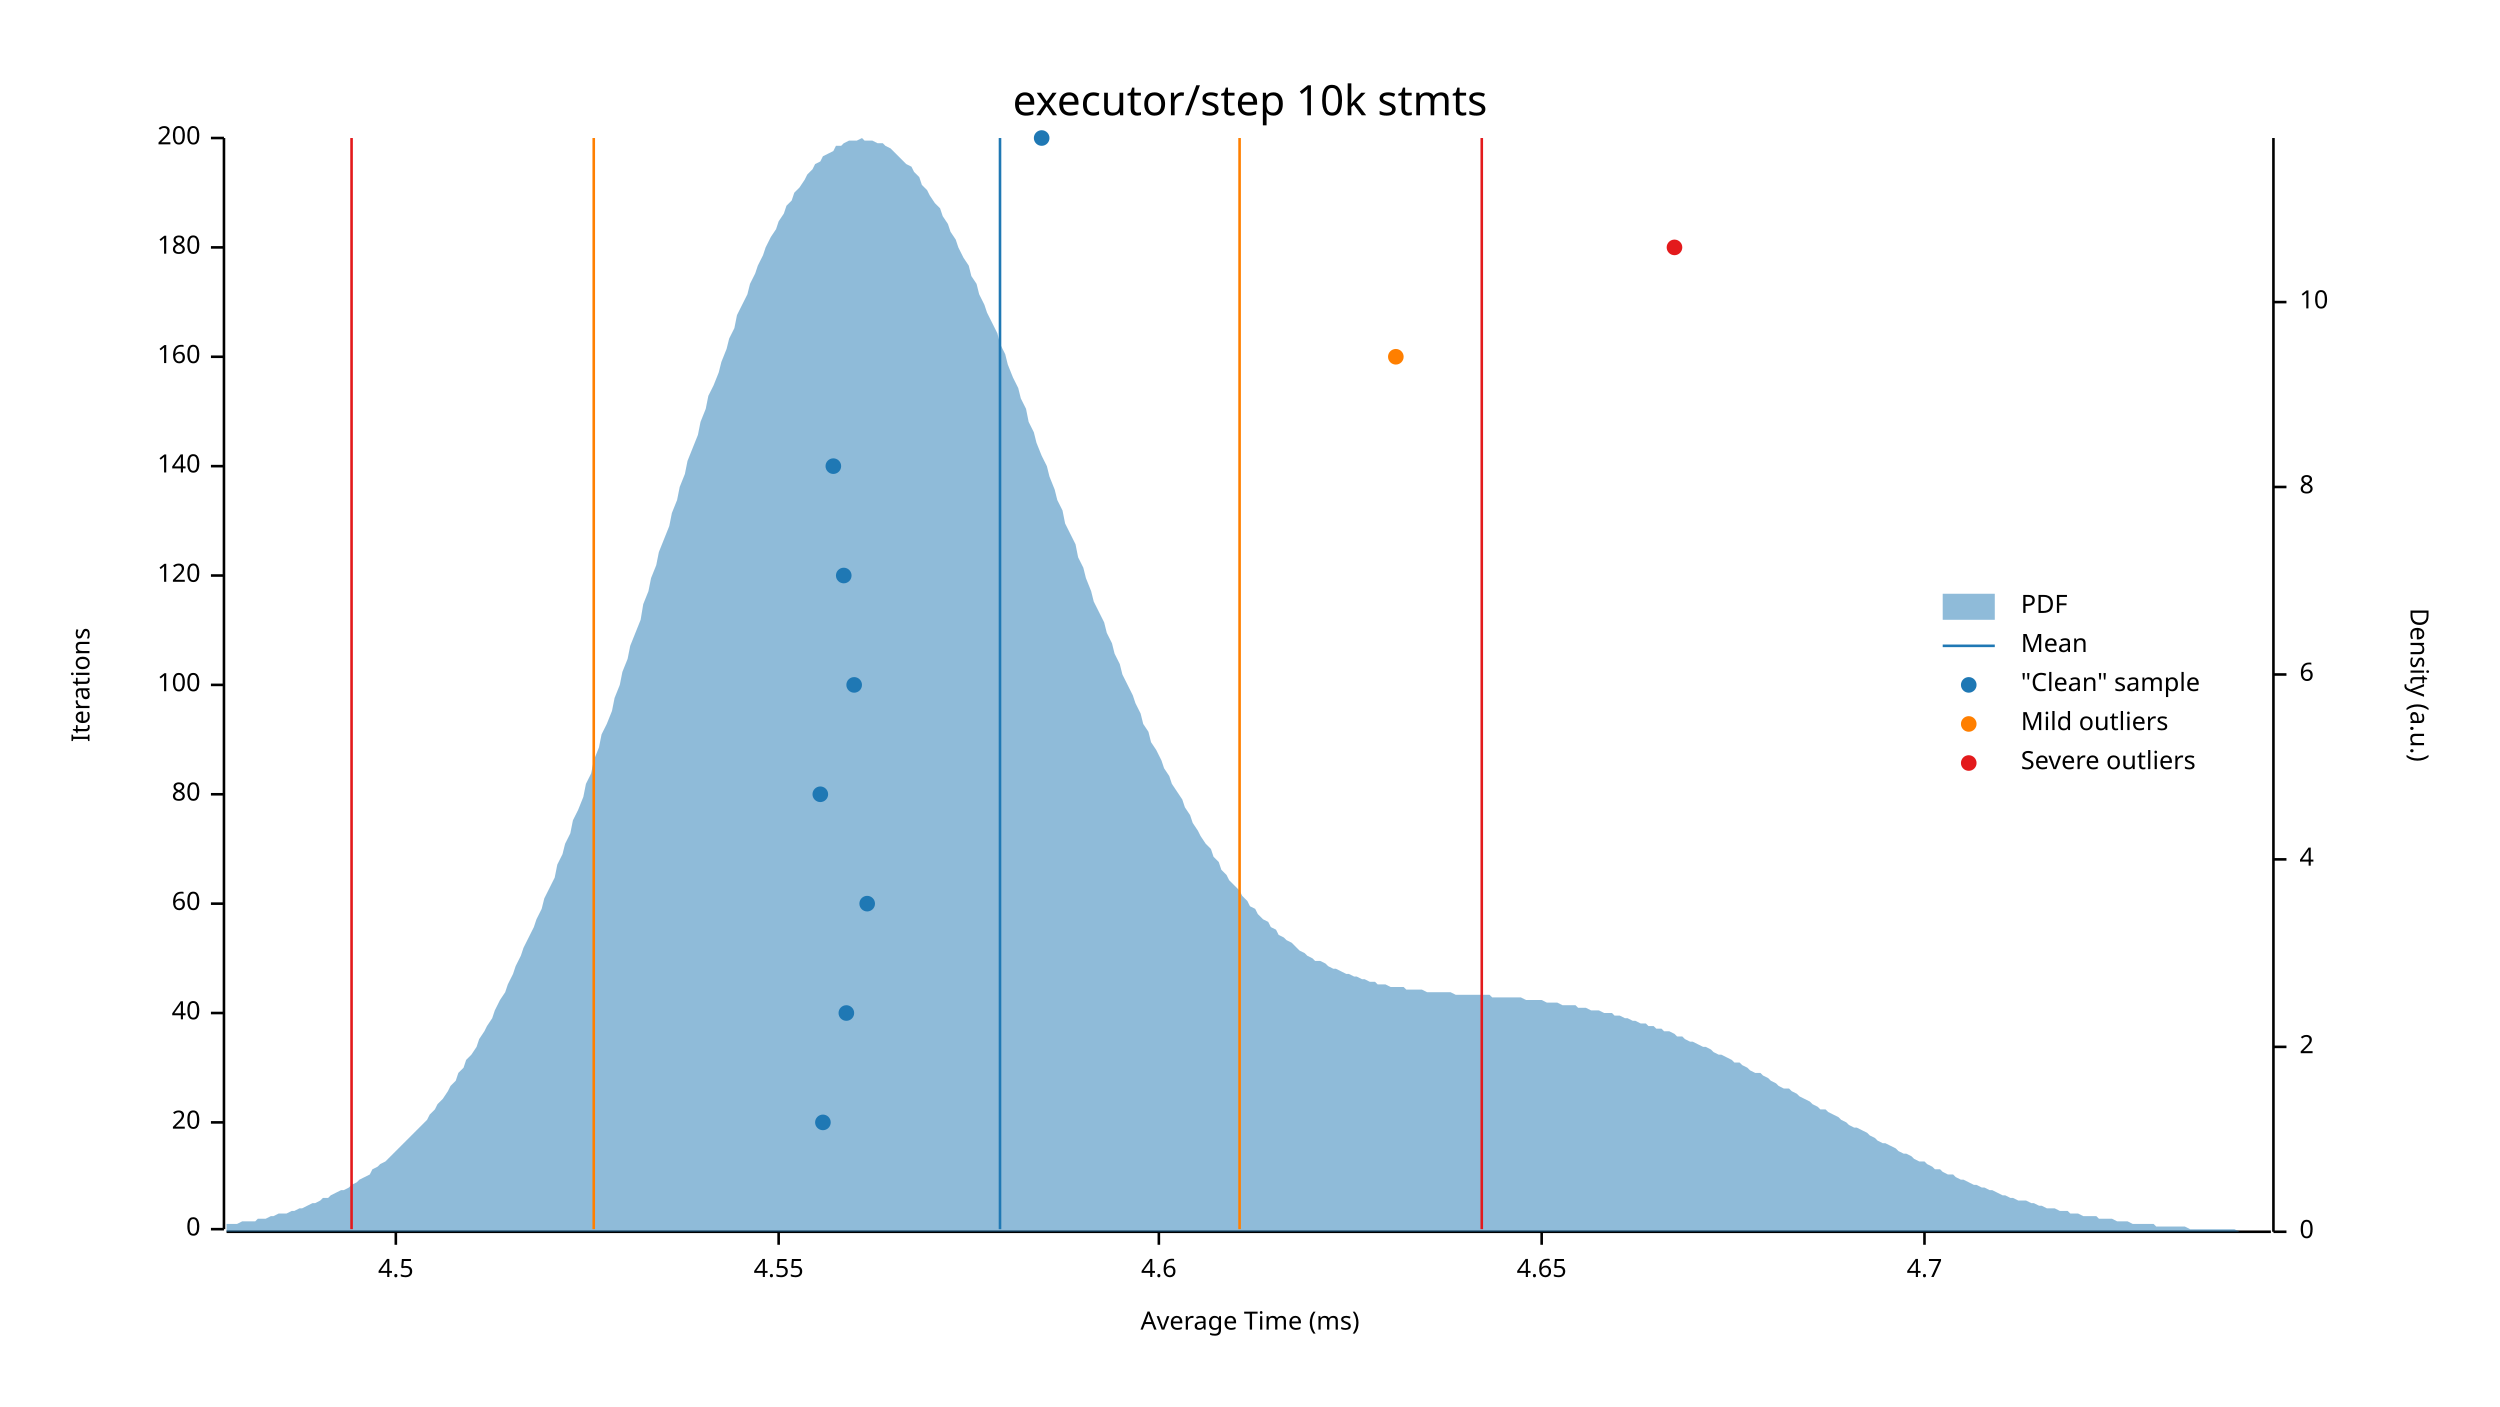
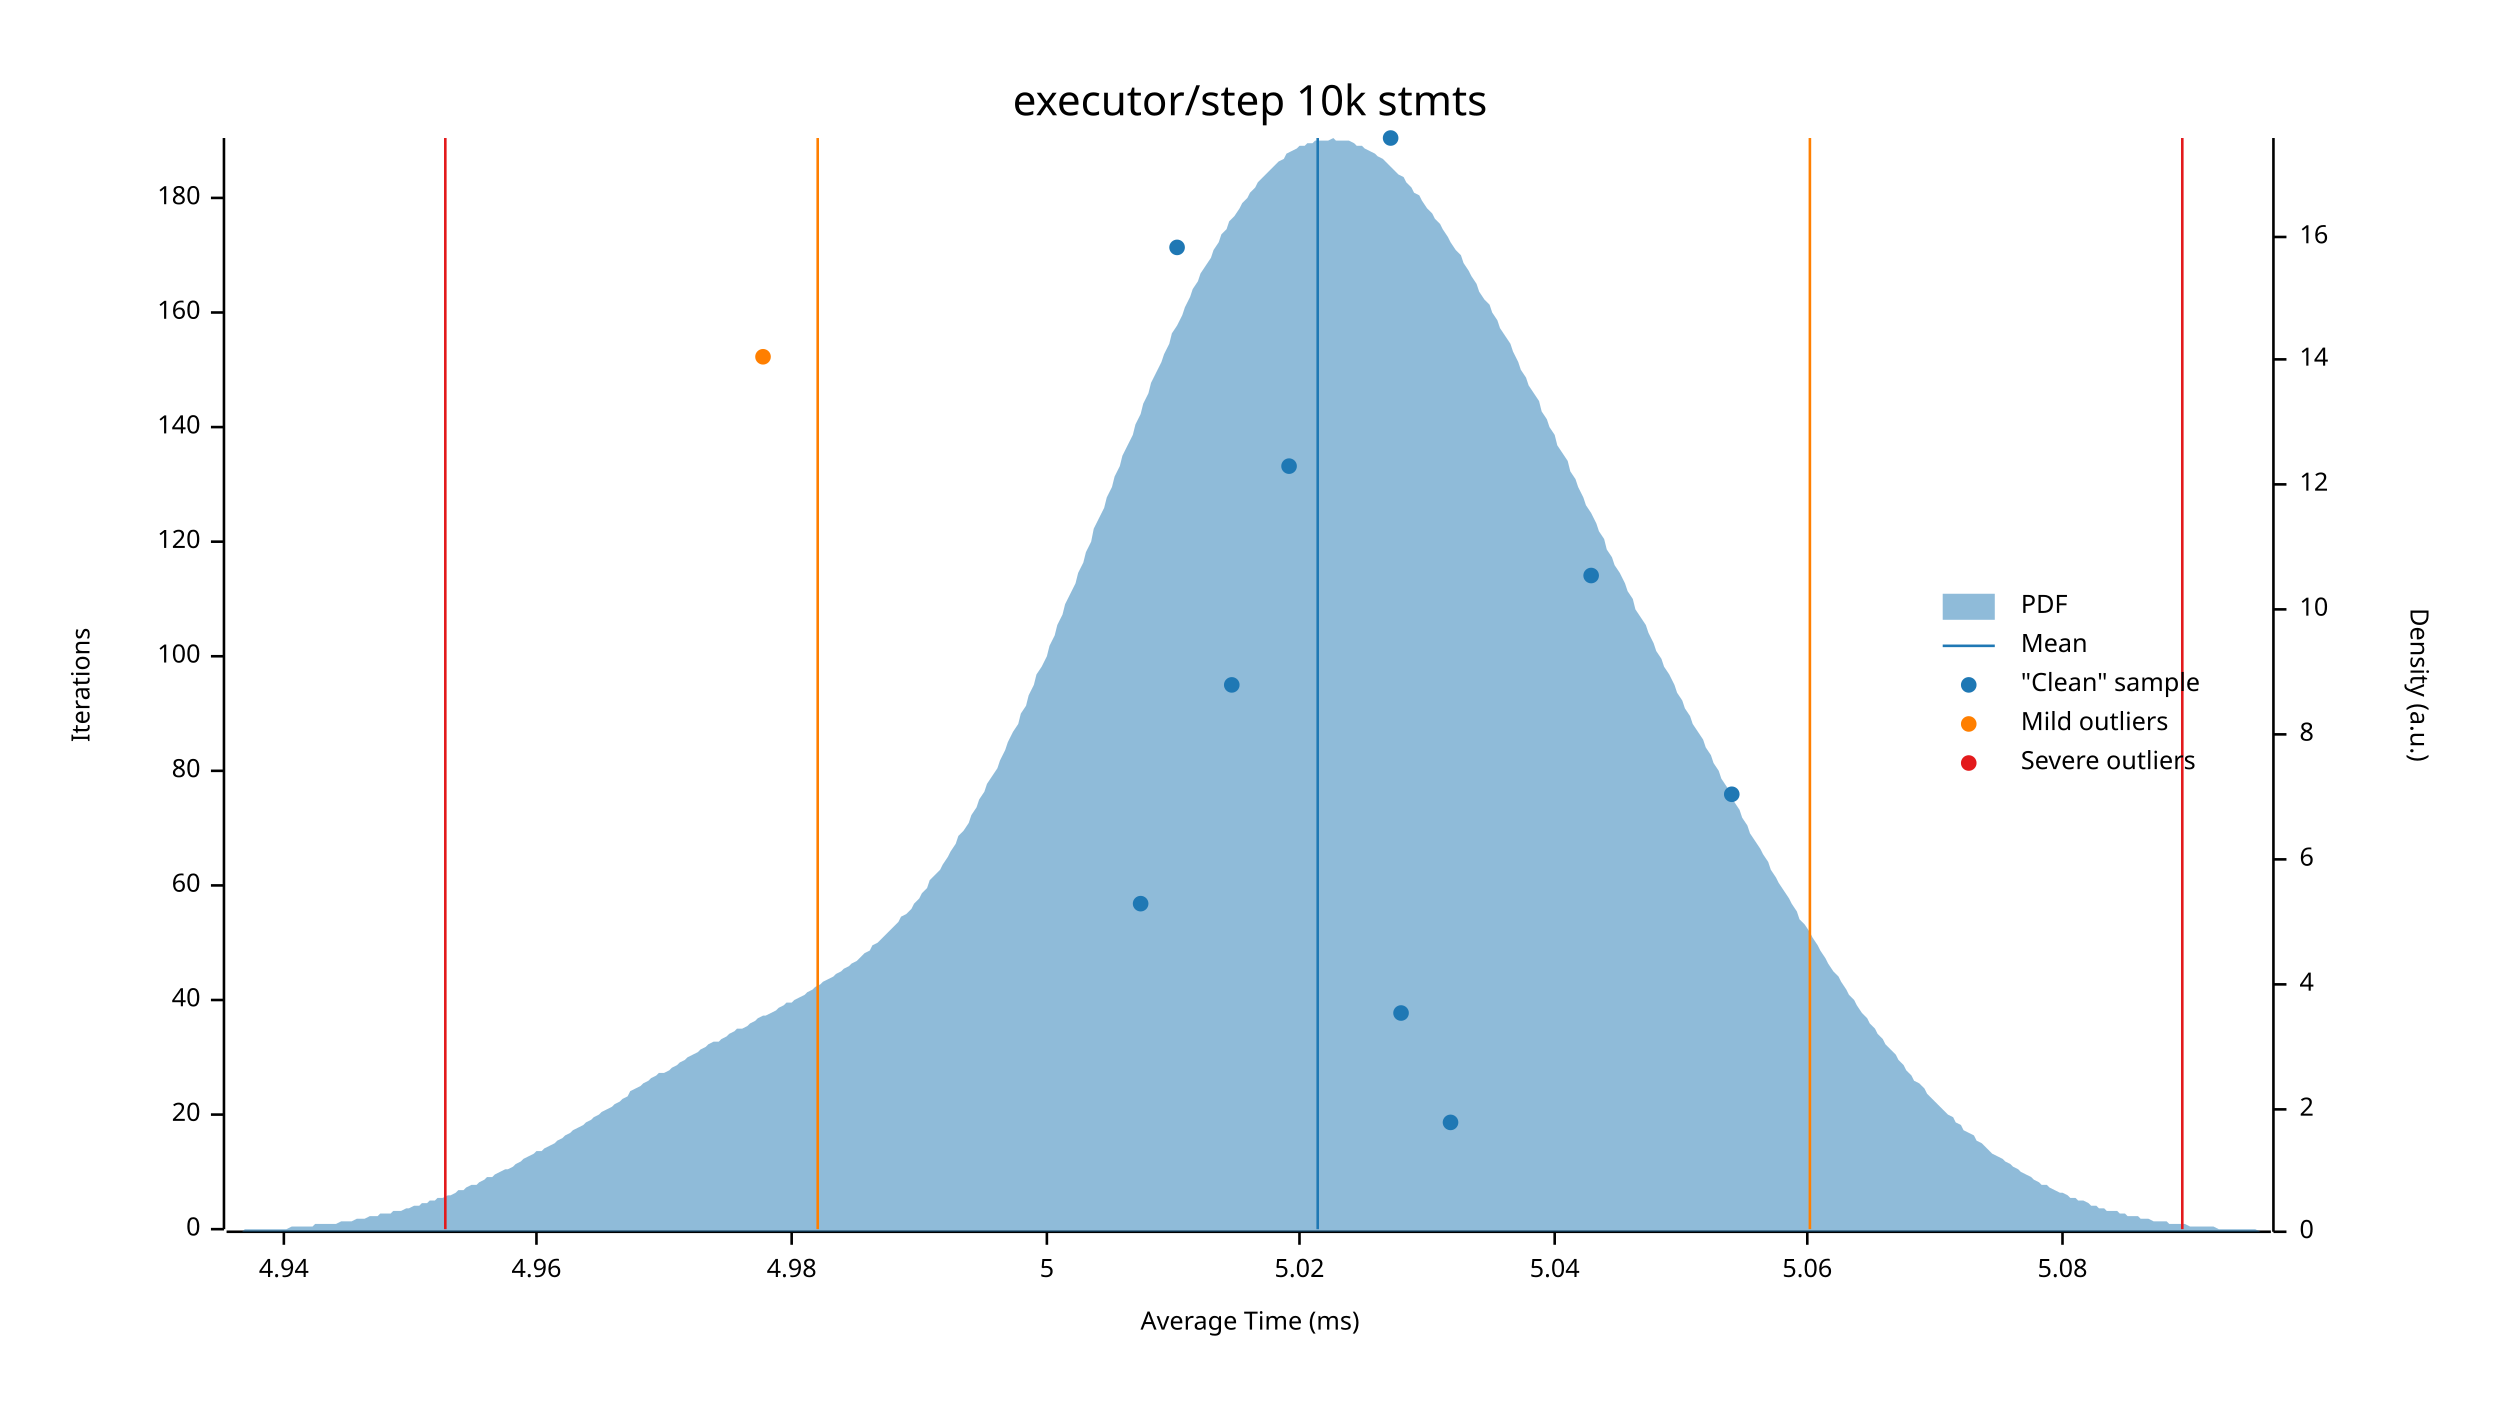
<svg xmlns="http://www.w3.org/2000/svg" width="960" height="540" viewBox="0 0 960 540">
  <text x="480" y="32" dy="0.76em" text-anchor="middle" font-family="sans-serif" font-size="16.129" opacity="1" fill="#000000">
executor/step 10k stmts
</text>
  <text x="27" y="263" dy="0.76em" text-anchor="middle" font-family="sans-serif" font-size="9.677" opacity="1" fill="#000000" transform="rotate(270, 27, 263)">
Iterations
</text>
  <text x="480" y="513" dy="-0.5ex" text-anchor="middle" font-family="sans-serif" font-size="9.677" opacity="1" fill="#000000">
Average Time (ms)
</text>
  <polyline fill="none" opacity="1" stroke="#000000" stroke-width="1" points="86,53 86,472 " />
  <text x="77" y="472" dy="0.5ex" text-anchor="end" font-family="sans-serif" font-size="9.677" opacity="1" fill="#000000">
0
</text>
  <polyline fill="none" opacity="1" stroke="#000000" stroke-width="1" points="81,472 86,472 " />
-   <text x="77" y="431" dy="0.5ex" text-anchor="end" font-family="sans-serif" font-size="9.677" opacity="1" fill="#000000">
+   <text x="77" y="428" dy="0.5ex" text-anchor="end" font-family="sans-serif" font-size="9.677" opacity="1" fill="#000000">
20
</text>
-   <polyline fill="none" opacity="1" stroke="#000000" stroke-width="1" points="81,431 86,431 " />
-   <text x="77" y="389" dy="0.5ex" text-anchor="end" font-family="sans-serif" font-size="9.677" opacity="1" fill="#000000">
+   <polyline fill="none" opacity="1" stroke="#000000" stroke-width="1" points="81,428 86,428 " />
+   <text x="77" y="384" dy="0.5ex" text-anchor="end" font-family="sans-serif" font-size="9.677" opacity="1" fill="#000000">
40
</text>
-   <polyline fill="none" opacity="1" stroke="#000000" stroke-width="1" points="81,389 86,389 " />
-   <text x="77" y="347" dy="0.5ex" text-anchor="end" font-family="sans-serif" font-size="9.677" opacity="1" fill="#000000">
+   <polyline fill="none" opacity="1" stroke="#000000" stroke-width="1" points="81,384 86,384 " />
+   <text x="77" y="340" dy="0.5ex" text-anchor="end" font-family="sans-serif" font-size="9.677" opacity="1" fill="#000000">
60
</text>
-   <polyline fill="none" opacity="1" stroke="#000000" stroke-width="1" points="81,347 86,347 " />
-   <text x="77" y="305" dy="0.5ex" text-anchor="end" font-family="sans-serif" font-size="9.677" opacity="1" fill="#000000">
+   <polyline fill="none" opacity="1" stroke="#000000" stroke-width="1" points="81,340 86,340 " />
+   <text x="77" y="296" dy="0.5ex" text-anchor="end" font-family="sans-serif" font-size="9.677" opacity="1" fill="#000000">
80
</text>
-   <polyline fill="none" opacity="1" stroke="#000000" stroke-width="1" points="81,305 86,305 " />
-   <text x="77" y="263" dy="0.5ex" text-anchor="end" font-family="sans-serif" font-size="9.677" opacity="1" fill="#000000">
+   <polyline fill="none" opacity="1" stroke="#000000" stroke-width="1" points="81,296 86,296 " />
+   <text x="77" y="252" dy="0.5ex" text-anchor="end" font-family="sans-serif" font-size="9.677" opacity="1" fill="#000000">
100
</text>
-   <polyline fill="none" opacity="1" stroke="#000000" stroke-width="1" points="81,263 86,263 " />
-   <text x="77" y="221" dy="0.5ex" text-anchor="end" font-family="sans-serif" font-size="9.677" opacity="1" fill="#000000">
+   <polyline fill="none" opacity="1" stroke="#000000" stroke-width="1" points="81,252 86,252 " />
+   <text x="77" y="208" dy="0.5ex" text-anchor="end" font-family="sans-serif" font-size="9.677" opacity="1" fill="#000000">
120
</text>
-   <polyline fill="none" opacity="1" stroke="#000000" stroke-width="1" points="81,221 86,221 " />
-   <text x="77" y="179" dy="0.5ex" text-anchor="end" font-family="sans-serif" font-size="9.677" opacity="1" fill="#000000">
+   <polyline fill="none" opacity="1" stroke="#000000" stroke-width="1" points="81,208 86,208 " />
+   <text x="77" y="164" dy="0.5ex" text-anchor="end" font-family="sans-serif" font-size="9.677" opacity="1" fill="#000000">
140
</text>
-   <polyline fill="none" opacity="1" stroke="#000000" stroke-width="1" points="81,179 86,179 " />
-   <text x="77" y="137" dy="0.5ex" text-anchor="end" font-family="sans-serif" font-size="9.677" opacity="1" fill="#000000">
+   <polyline fill="none" opacity="1" stroke="#000000" stroke-width="1" points="81,164 86,164 " />
+   <text x="77" y="120" dy="0.5ex" text-anchor="end" font-family="sans-serif" font-size="9.677" opacity="1" fill="#000000">
160
</text>
-   <polyline fill="none" opacity="1" stroke="#000000" stroke-width="1" points="81,137 86,137 " />
-   <text x="77" y="95" dy="0.5ex" text-anchor="end" font-family="sans-serif" font-size="9.677" opacity="1" fill="#000000">
+   <polyline fill="none" opacity="1" stroke="#000000" stroke-width="1" points="81,120 86,120 " />
+   <text x="77" y="76" dy="0.5ex" text-anchor="end" font-family="sans-serif" font-size="9.677" opacity="1" fill="#000000">
180
</text>
-   <polyline fill="none" opacity="1" stroke="#000000" stroke-width="1" points="81,95 86,95 " />
-   <text x="77" y="53" dy="0.5ex" text-anchor="end" font-family="sans-serif" font-size="9.677" opacity="1" fill="#000000">
- 200
+   <polyline fill="none" opacity="1" stroke="#000000" stroke-width="1" points="81,76 86,76 " />
+   <polyline fill="none" opacity="1" stroke="#000000" stroke-width="1" points="87,473 872,473 " />
+   <text x="109" y="483" dy="0.76em" text-anchor="middle" font-family="sans-serif" font-size="9.677" opacity="1" fill="#000000">
+ 4.94
</text>
-   <polyline fill="none" opacity="1" stroke="#000000" stroke-width="1" points="81,53 86,53 " />
-   <polyline fill="none" opacity="1" stroke="#000000" stroke-width="1" points="87,473 872,473 " />
-   <text x="152" y="483" dy="0.76em" text-anchor="middle" font-family="sans-serif" font-size="9.677" opacity="1" fill="#000000">
- 4.5
+   <polyline fill="none" opacity="1" stroke="#000000" stroke-width="1" points="109,473 109,478 " />
+   <text x="206" y="483" dy="0.76em" text-anchor="middle" font-family="sans-serif" font-size="9.677" opacity="1" fill="#000000">
+ 4.96
</text>
-   <polyline fill="none" opacity="1" stroke="#000000" stroke-width="1" points="152,473 152,478 " />
-   <text x="299" y="483" dy="0.76em" text-anchor="middle" font-family="sans-serif" font-size="9.677" opacity="1" fill="#000000">
- 4.55
+   <polyline fill="none" opacity="1" stroke="#000000" stroke-width="1" points="206,473 206,478 " />
+   <text x="304" y="483" dy="0.76em" text-anchor="middle" font-family="sans-serif" font-size="9.677" opacity="1" fill="#000000">
+ 4.98
</text>
-   <polyline fill="none" opacity="1" stroke="#000000" stroke-width="1" points="299,473 299,478 " />
-   <text x="445" y="483" dy="0.76em" text-anchor="middle" font-family="sans-serif" font-size="9.677" opacity="1" fill="#000000">
- 4.6
+   <polyline fill="none" opacity="1" stroke="#000000" stroke-width="1" points="304,473 304,478 " />
+   <text x="402" y="483" dy="0.76em" text-anchor="middle" font-family="sans-serif" font-size="9.677" opacity="1" fill="#000000">
+ 5
</text>
-   <polyline fill="none" opacity="1" stroke="#000000" stroke-width="1" points="445,473 445,478 " />
-   <text x="592" y="483" dy="0.76em" text-anchor="middle" font-family="sans-serif" font-size="9.677" opacity="1" fill="#000000">
- 4.65
+   <polyline fill="none" opacity="1" stroke="#000000" stroke-width="1" points="402,473 402,478 " />
+   <text x="499" y="483" dy="0.76em" text-anchor="middle" font-family="sans-serif" font-size="9.677" opacity="1" fill="#000000">
+ 5.02
</text>
-   <polyline fill="none" opacity="1" stroke="#000000" stroke-width="1" points="592,473 592,478 " />
-   <text x="739" y="483" dy="0.76em" text-anchor="middle" font-family="sans-serif" font-size="9.677" opacity="1" fill="#000000">
- 4.7
+   <polyline fill="none" opacity="1" stroke="#000000" stroke-width="1" points="499,473 499,478 " />
+   <text x="597" y="483" dy="0.76em" text-anchor="middle" font-family="sans-serif" font-size="9.677" opacity="1" fill="#000000">
+ 5.04
</text>
-   <polyline fill="none" opacity="1" stroke="#000000" stroke-width="1" points="739,473 739,478 " />
+   <polyline fill="none" opacity="1" stroke="#000000" stroke-width="1" points="597,473 597,478 " />
+   <text x="694" y="483" dy="0.76em" text-anchor="middle" font-family="sans-serif" font-size="9.677" opacity="1" fill="#000000">
+ 5.06
+ </text>
+   <polyline fill="none" opacity="1" stroke="#000000" stroke-width="1" points="694,473 694,478 " />
+   <text x="792" y="483" dy="0.76em" text-anchor="middle" font-family="sans-serif" font-size="9.677" opacity="1" fill="#000000">
+ 5.08
+ </text>
+   <polyline fill="none" opacity="1" stroke="#000000" stroke-width="1" points="792,473 792,478 " />
  <text x="933" y="263" dy="0.76em" text-anchor="middle" font-family="sans-serif" font-size="9.677" opacity="1" fill="#000000" transform="rotate(90, 933, 263)">
Density (a.u.)
</text>
  <polyline fill="none" opacity="1" stroke="#000000" stroke-width="1" points="873,53 873,473 " />
  <text x="883" y="473" dy="0.5ex" text-anchor="start" font-family="sans-serif" font-size="9.677" opacity="1" fill="#000000">
0
</text>
  <polyline fill="none" opacity="1" stroke="#000000" stroke-width="1" points="873,473 878,473 " />
-   <text x="883" y="402" dy="0.5ex" text-anchor="start" font-family="sans-serif" font-size="9.677" opacity="1" fill="#000000">
+   <text x="883" y="426" dy="0.5ex" text-anchor="start" font-family="sans-serif" font-size="9.677" opacity="1" fill="#000000">
2
</text>
-   <polyline fill="none" opacity="1" stroke="#000000" stroke-width="1" points="873,402 878,402 " />
-   <text x="883" y="330" dy="0.5ex" text-anchor="start" font-family="sans-serif" font-size="9.677" opacity="1" fill="#000000">
+   <polyline fill="none" opacity="1" stroke="#000000" stroke-width="1" points="873,426 878,426 " />
+   <text x="883" y="378" dy="0.5ex" text-anchor="start" font-family="sans-serif" font-size="9.677" opacity="1" fill="#000000">
4
</text>
-   <polyline fill="none" opacity="1" stroke="#000000" stroke-width="1" points="873,330 878,330 " />
-   <text x="883" y="259" dy="0.5ex" text-anchor="start" font-family="sans-serif" font-size="9.677" opacity="1" fill="#000000">
+   <polyline fill="none" opacity="1" stroke="#000000" stroke-width="1" points="873,378 878,378 " />
+   <text x="883" y="330" dy="0.5ex" text-anchor="start" font-family="sans-serif" font-size="9.677" opacity="1" fill="#000000">
6
</text>
-   <polyline fill="none" opacity="1" stroke="#000000" stroke-width="1" points="873,259 878,259 " />
-   <text x="883" y="187" dy="0.5ex" text-anchor="start" font-family="sans-serif" font-size="9.677" opacity="1" fill="#000000">
+   <polyline fill="none" opacity="1" stroke="#000000" stroke-width="1" points="873,330 878,330 " />
+   <text x="883" y="282" dy="0.5ex" text-anchor="start" font-family="sans-serif" font-size="9.677" opacity="1" fill="#000000">
8
</text>
-   <polyline fill="none" opacity="1" stroke="#000000" stroke-width="1" points="873,187 878,187 " />
-   <text x="883" y="116" dy="0.5ex" text-anchor="start" font-family="sans-serif" font-size="9.677" opacity="1" fill="#000000">
+   <polyline fill="none" opacity="1" stroke="#000000" stroke-width="1" points="873,282 878,282 " />
+   <text x="883" y="234" dy="0.5ex" text-anchor="start" font-family="sans-serif" font-size="9.677" opacity="1" fill="#000000">
10
</text>
-   <polyline fill="none" opacity="1" stroke="#000000" stroke-width="1" points="873,116 878,116 " />
-   <polygon opacity="0.5" fill="#1F78B4" points="87,470 88,470 90,470 91,470 93,469 94,469 96,469 98,469 99,468 101,468 102,468 104,467 105,467 107,466 109,466 110,466 112,465 113,465 115,464 116,464 118,463 120,462 121,462 123,461 124,460 126,460 127,459 129,458 131,457 132,457 134,456 135,455 137,454 138,453 140,452 142,451 143,449 145,448 146,447 148,446 150,444 151,443 153,441 154,440 156,438 157,437 159,435 161,433 162,432 164,430 165,428 167,426 168,424 170,422 172,419 173,417 175,415 176,412 178,410 179,407 181,405 183,402 184,399 186,396 187,394 189,391 190,388 192,384 194,381 195,378 197,374 198,371 200,367 201,364 203,360 205,356 206,353 208,349 209,345 211,341 213,337 214,332 216,328 217,324 219,320 220,315 222,311 224,306 225,301 227,297 228,292 230,287 231,282 233,278 235,273 236,268 238,263 239,258 241,253 242,248 244,243 246,238 247,232 249,227 250,222 252,217 253,212 255,207 257,202 258,197 260,192 261,187 263,182 264,177 266,172 268,167 269,162 271,157 272,152 274,148 276,143 277,139 279,134 280,130 282,126 283,121 285,117 287,113 288,109 290,105 291,102 293,98 294,95 296,91 298,88 299,85 301,82 302,79 304,77 305,74 307,72 309,69 310,67 312,65 313,63 315,62 316,60 318,59 320,58 321,56 323,56 324,55 326,54 327,54 329,54 331,53 332,54 334,54 335,54 337,55 339,55 340,56 342,57 343,58 345,60 346,61 348,63 350,64 351,66 353,68 354,71 356,73 357,75 359,78 361,80 362,83 364,86 365,89 367,92 368,95 370,99 372,102 373,106 375,109 376,113 378,117 379,120 381,124 383,128 384,132 386,136 387,140 389,145 391,149 392,153 394,157 395,162 397,166 398,170 400,175 402,179 403,183 405,188 406,192 408,196 409,201 411,205 413,209 414,214 416,218 417,222 419,227 420,231 422,235 424,239 425,243 427,247 428,251 430,255 431,259 433,263 435,267 436,270 438,274 439,278 441,281 442,285 444,288 446,292 447,295 449,298 450,301 452,304 454,307 455,310 457,313 458,316 460,319 461,321 463,324 465,326 466,329 468,331 469,334 471,336 472,338 474,340 476,342 477,344 479,346 480,348 482,349 483,351 485,353 487,354 488,356 490,357 491,359 493,360 494,361 496,362 498,364 499,365 501,366 502,367 504,368 505,369 507,369 509,370 510,371 512,372 513,372 515,373 517,374 518,374 520,375 521,375 523,376 524,376 526,377 528,377 529,378 531,378 532,378 534,379 535,379 537,379 539,379 540,380 542,380 543,380 545,380 546,380 548,381 550,381 551,381 553,381 554,381 556,381 557,381 559,382 561,382 562,382 564,382 565,382 567,382 568,382 570,382 572,382 573,383 575,383 576,383 578,383 580,383 581,383 583,383 584,383 586,384 587,384 589,384 591,384 592,384 594,385 595,385 597,385 598,385 600,386 602,386 603,386 605,386 606,387 608,387 609,387 611,388 613,388 614,388 616,389 617,389 619,389 620,390 622,390 624,391 625,391 627,392 628,392 630,393 632,393 633,394 635,394 636,395 638,395 639,396 641,396 643,397 644,398 646,398 647,399 649,400 650,400 652,401 654,402 655,402 657,403 658,404 660,405 661,405 663,406 665,407 666,408 668,408 669,409 671,410 672,411 674,412 676,412 677,413 679,414 680,415 682,416 683,417 685,418 687,418 688,419 690,420 691,421 693,422 695,423 696,424 698,425 699,426 701,426 702,427 704,428 706,429 707,430 709,431 710,432 712,433 713,433 715,434 717,435 718,436 720,437 721,438 723,439 724,439 726,440 728,441 729,442 731,443 732,443 734,444 735,445 737,446 739,446 740,447 742,448 743,449 745,449 746,450 748,451 750,451 751,452 753,453 754,453 756,454 758,455 759,455 761,456 762,456 764,457 765,457 767,458 769,459 770,459 772,460 773,460 775,461 776,461 778,461 780,462 781,462 783,463 784,463 786,464 787,464 789,464 791,465 792,465 794,465 795,466 797,466 798,466 800,467 802,467 803,467 805,467 806,468 808,468 809,468 811,468 813,469 814,469 816,469 817,469 819,470 821,470 822,470 824,470 825,470 827,470 828,471 830,471 832,471 833,471 835,471 836,471 838,471 839,471 841,472 843,472 844,472 846,472 847,472 849,472 850,472 852,472 854,472 855,472 857,472 858,472 860,473 861,473 863,473 865,473 866,473 868,473 869,473 871,473 873,473 873,473 87,473 " />
-   <polyline fill="none" opacity="1" stroke="#1F78B4" stroke-width="1" points="384,472 384,53 " />
-   <polyline fill="none" opacity="1" stroke="#FF7F00" stroke-width="1" points="228,472 228,53 " />
-   <polyline fill="none" opacity="1" stroke="#FF7F00" stroke-width="1" points="476,472 476,53 " />
-   <polyline fill="none" opacity="1" stroke="#E31A1C" stroke-width="1" points="135,472 135,53 " />
-   <polyline fill="none" opacity="1" stroke="#E31A1C" stroke-width="1" points="569,472 569,53 " />
-   <circle cx="316" cy="431" r="3" opacity="1" fill="#1F78B4" stroke="none" stroke-width="1" />
-   <circle cx="325" cy="389" r="3" opacity="1" fill="#1F78B4" stroke="none" stroke-width="1" />
-   <circle cx="333" cy="347" r="3" opacity="1" fill="#1F78B4" stroke="none" stroke-width="1" />
-   <circle cx="315" cy="305" r="3" opacity="1" fill="#1F78B4" stroke="none" stroke-width="1" />
-   <circle cx="328" cy="263" r="3" opacity="1" fill="#1F78B4" stroke="none" stroke-width="1" />
-   <circle cx="324" cy="221" r="3" opacity="1" fill="#1F78B4" stroke="none" stroke-width="1" />
-   <circle cx="320" cy="179" r="3" opacity="1" fill="#1F78B4" stroke="none" stroke-width="1" />
-   <circle cx="400" cy="53" r="3" opacity="1" fill="#1F78B4" stroke="none" stroke-width="1" />
-   <circle cx="536" cy="137" r="3" opacity="1" fill="#FF7F00" stroke="none" stroke-width="1" />
-   <circle cx="643" cy="95" r="3" opacity="1" fill="#E31A1C" stroke="none" stroke-width="1" />
+   <polyline fill="none" opacity="1" stroke="#000000" stroke-width="1" points="873,234 878,234 " />
+   <text x="883" y="186" dy="0.5ex" text-anchor="start" font-family="sans-serif" font-size="9.677" opacity="1" fill="#000000">
+ 12
+ </text>
+   <polyline fill="none" opacity="1" stroke="#000000" stroke-width="1" points="873,186 878,186 " />
+   <text x="883" y="138" dy="0.5ex" text-anchor="start" font-family="sans-serif" font-size="9.677" opacity="1" fill="#000000">
+ 14
+ </text>
+   <polyline fill="none" opacity="1" stroke="#000000" stroke-width="1" points="873,138 878,138 " />
+   <text x="883" y="91" dy="0.5ex" text-anchor="start" font-family="sans-serif" font-size="9.677" opacity="1" fill="#000000">
+ 16
+ </text>
+   <polyline fill="none" opacity="1" stroke="#000000" stroke-width="1" points="873,91 878,91 " />
+   <polygon opacity="0.5" fill="#1F78B4" points="87,473 88,473 90,473 91,473 93,473 94,472 96,472 98,472 99,472 101,472 102,472 104,472 105,472 107,472 109,472 110,472 112,471 113,471 115,471 116,471 118,471 120,471 121,470 123,470 124,470 126,470 127,470 129,470 131,469 132,469 134,469 135,469 137,468 138,468 140,468 142,467 143,467 145,467 146,466 148,466 150,466 151,465 153,465 154,465 156,464 157,464 159,463 161,463 162,462 164,462 165,461 167,461 168,460 170,460 172,459 173,459 175,458 176,457 178,457 179,456 181,455 183,455 184,454 186,453 187,452 189,452 190,451 192,450 194,449 195,449 197,448 198,447 200,446 201,445 203,444 205,443 206,442 208,442 209,441 211,440 213,439 214,438 216,437 217,436 219,435 220,434 222,433 224,432 225,431 227,430 228,429 230,428 231,427 233,426 235,425 236,424 238,423 239,422 241,421 242,419 244,418 246,417 247,416 249,415 250,414 252,413 253,412 255,412 257,411 258,410 260,409 261,408 263,407 264,406 266,405 268,404 269,403 271,402 272,401 274,400 276,400 277,399 279,398 280,397 282,396 283,395 285,395 287,394 288,393 290,392 291,391 293,390 294,390 296,389 298,388 299,387 301,386 302,385 304,385 305,384 307,383 309,382 310,381 312,380 313,379 315,378 316,377 318,376 320,375 321,374 323,373 324,372 326,371 327,370 329,369 331,367 332,366 334,365 335,363 337,362 339,360 340,359 342,357 343,356 345,354 346,352 348,351 350,349 351,347 353,345 354,343 356,341 357,338 359,336 361,334 362,332 364,329 365,327 367,324 368,321 370,319 372,316 373,313 375,310 376,307 378,304 379,301 381,298 383,295 384,292 386,288 387,285 389,281 391,278 392,274 394,271 395,267 397,263 398,259 400,256 402,252 403,248 405,244 406,240 408,236 409,232 411,228 413,224 414,220 416,216 417,212 419,208 420,203 422,199 424,195 425,191 427,187 428,183 430,179 431,175 433,171 435,167 436,163 438,159 439,155 441,151 442,147 444,143 446,139 447,136 449,132 450,128 452,125 454,121 455,118 457,114 458,111 460,108 461,105 463,102 465,99 466,96 468,93 469,90 471,88 472,85 474,83 476,80 477,78 479,76 480,74 482,72 483,70 485,68 487,66 488,65 490,63 491,62 493,61 494,59 496,58 498,57 499,56 501,56 502,55 504,55 505,54 507,54 509,54 510,54 512,53 513,54 515,54 517,54 518,54 520,55 521,56 523,56 524,57 526,58 528,59 529,60 531,61 532,62 534,64 535,65 537,67 539,68 540,70 542,72 543,74 545,75 546,77 548,80 550,82 551,84 553,86 554,88 556,91 557,93 559,96 561,98 562,101 564,104 565,106 567,109 568,112 570,115 572,117 573,120 575,123 576,126 578,129 580,132 581,135 583,139 584,142 586,145 587,148 589,151 591,154 592,158 594,161 595,164 597,167 598,171 600,174 602,177 603,181 605,184 606,187 608,191 609,194 611,197 613,201 614,204 616,207 617,211 619,214 620,217 622,220 624,224 625,227 627,230 628,234 630,237 632,240 633,243 635,247 636,250 638,253 639,256 641,259 643,263 644,266 646,269 647,272 649,275 650,278 652,281 654,284 655,287 657,290 658,293 660,296 661,299 663,302 665,305 666,308 668,311 669,314 671,317 672,320 674,323 676,326 677,328 679,331 680,334 682,337 683,339 685,342 687,345 688,347 690,350 691,353 693,355 695,358 696,360 698,363 699,365 701,368 702,370 704,373 706,375 707,377 709,380 710,382 712,384 713,386 715,389 717,391 718,393 720,395 721,397 723,399 724,401 726,403 728,405 729,407 731,409 732,411 734,413 735,415 737,416 739,418 740,420 742,422 743,423 745,425 746,426 748,428 750,429 751,431 753,432 754,434 756,435 758,436 759,438 761,439 762,440 764,442 765,443 767,444 769,445 770,446 772,447 773,448 775,449 776,450 778,451 780,452 781,453 783,454 784,455 786,455 787,456 789,457 791,458 792,458 794,459 795,460 797,460 798,461 800,461 802,462 803,463 805,463 806,464 808,464 809,465 811,465 813,465 814,466 816,466 817,467 819,467 821,467 822,468 824,468 825,468 827,469 828,469 830,469 832,469 833,470 835,470 836,470 838,470 839,470 841,471 843,471 844,471 846,471 847,471 849,471 850,471 852,472 854,472 855,472 857,472 858,472 860,472 861,472 863,472 865,472 866,472 868,473 869,473 871,473 873,473 873,473 87,473 " />
+   <polyline fill="none" opacity="1" stroke="#1F78B4" stroke-width="1" points="506,472 506,53 " />
+   <polyline fill="none" opacity="1" stroke="#FF7F00" stroke-width="1" points="314,472 314,53 " />
+   <polyline fill="none" opacity="1" stroke="#FF7F00" stroke-width="1" points="695,472 695,53 " />
+   <polyline fill="none" opacity="1" stroke="#E31A1C" stroke-width="1" points="171,472 171,53 " />
+   <polyline fill="none" opacity="1" stroke="#E31A1C" stroke-width="1" points="838,472 838,53 " />
+   <circle cx="557" cy="431" r="3" opacity="1" fill="#1F78B4" stroke="none" stroke-width="1" />
+   <circle cx="538" cy="389" r="3" opacity="1" fill="#1F78B4" stroke="none" stroke-width="1" />
+   <circle cx="438" cy="347" r="3" opacity="1" fill="#1F78B4" stroke="none" stroke-width="1" />
+   <circle cx="665" cy="305" r="3" opacity="1" fill="#1F78B4" stroke="none" stroke-width="1" />
+   <circle cx="473" cy="263" r="3" opacity="1" fill="#1F78B4" stroke="none" stroke-width="1" />
+   <circle cx="611" cy="221" r="3" opacity="1" fill="#1F78B4" stroke="none" stroke-width="1" />
+   <circle cx="495" cy="179" r="3" opacity="1" fill="#1F78B4" stroke="none" stroke-width="1" />
+   <circle cx="452" cy="95" r="3" opacity="1" fill="#1F78B4" stroke="none" stroke-width="1" />
+   <circle cx="534" cy="53" r="3" opacity="1" fill="#1F78B4" stroke="none" stroke-width="1" />
+   <circle cx="293" cy="137" r="3" opacity="1" fill="#FF7F00" stroke="none" stroke-width="1" />
  <text x="776" y="228" dy="0.76em" text-anchor="start" font-family="sans-serif" font-size="9.677" opacity="1" fill="#000000">
PDF
</text>
  <text x="776" y="243" dy="0.76em" text-anchor="start" font-family="sans-serif" font-size="9.677" opacity="1" fill="#000000">
Mean
</text>
  <text x="776" y="258" dy="0.76em" text-anchor="start" font-family="sans-serif" font-size="9.677" opacity="1" fill="#000000">
"Clean" sample
</text>
  <text x="776" y="273" dy="0.76em" text-anchor="start" font-family="sans-serif" font-size="9.677" opacity="1" fill="#000000">
Mild outliers
</text>
  <text x="776" y="288" dy="0.76em" text-anchor="start" font-family="sans-serif" font-size="9.677" opacity="1" fill="#000000">
Severe outliers
</text>
  <rect x="746" y="228" width="20" height="10" opacity="0.5" fill="#1F78B4" stroke="none" />
  <polyline fill="none" opacity="1" stroke="#1F78B4" stroke-width="1" points="746,248 766,248 " />
  <circle cx="756" cy="263" r="3" opacity="1" fill="#1F78B4" stroke="none" stroke-width="1" />
  <circle cx="756" cy="278" r="3" opacity="1" fill="#FF7F00" stroke="none" stroke-width="1" />
  <circle cx="756" cy="293" r="3" opacity="1" fill="#E31A1C" stroke="none" stroke-width="1" />
</svg>
